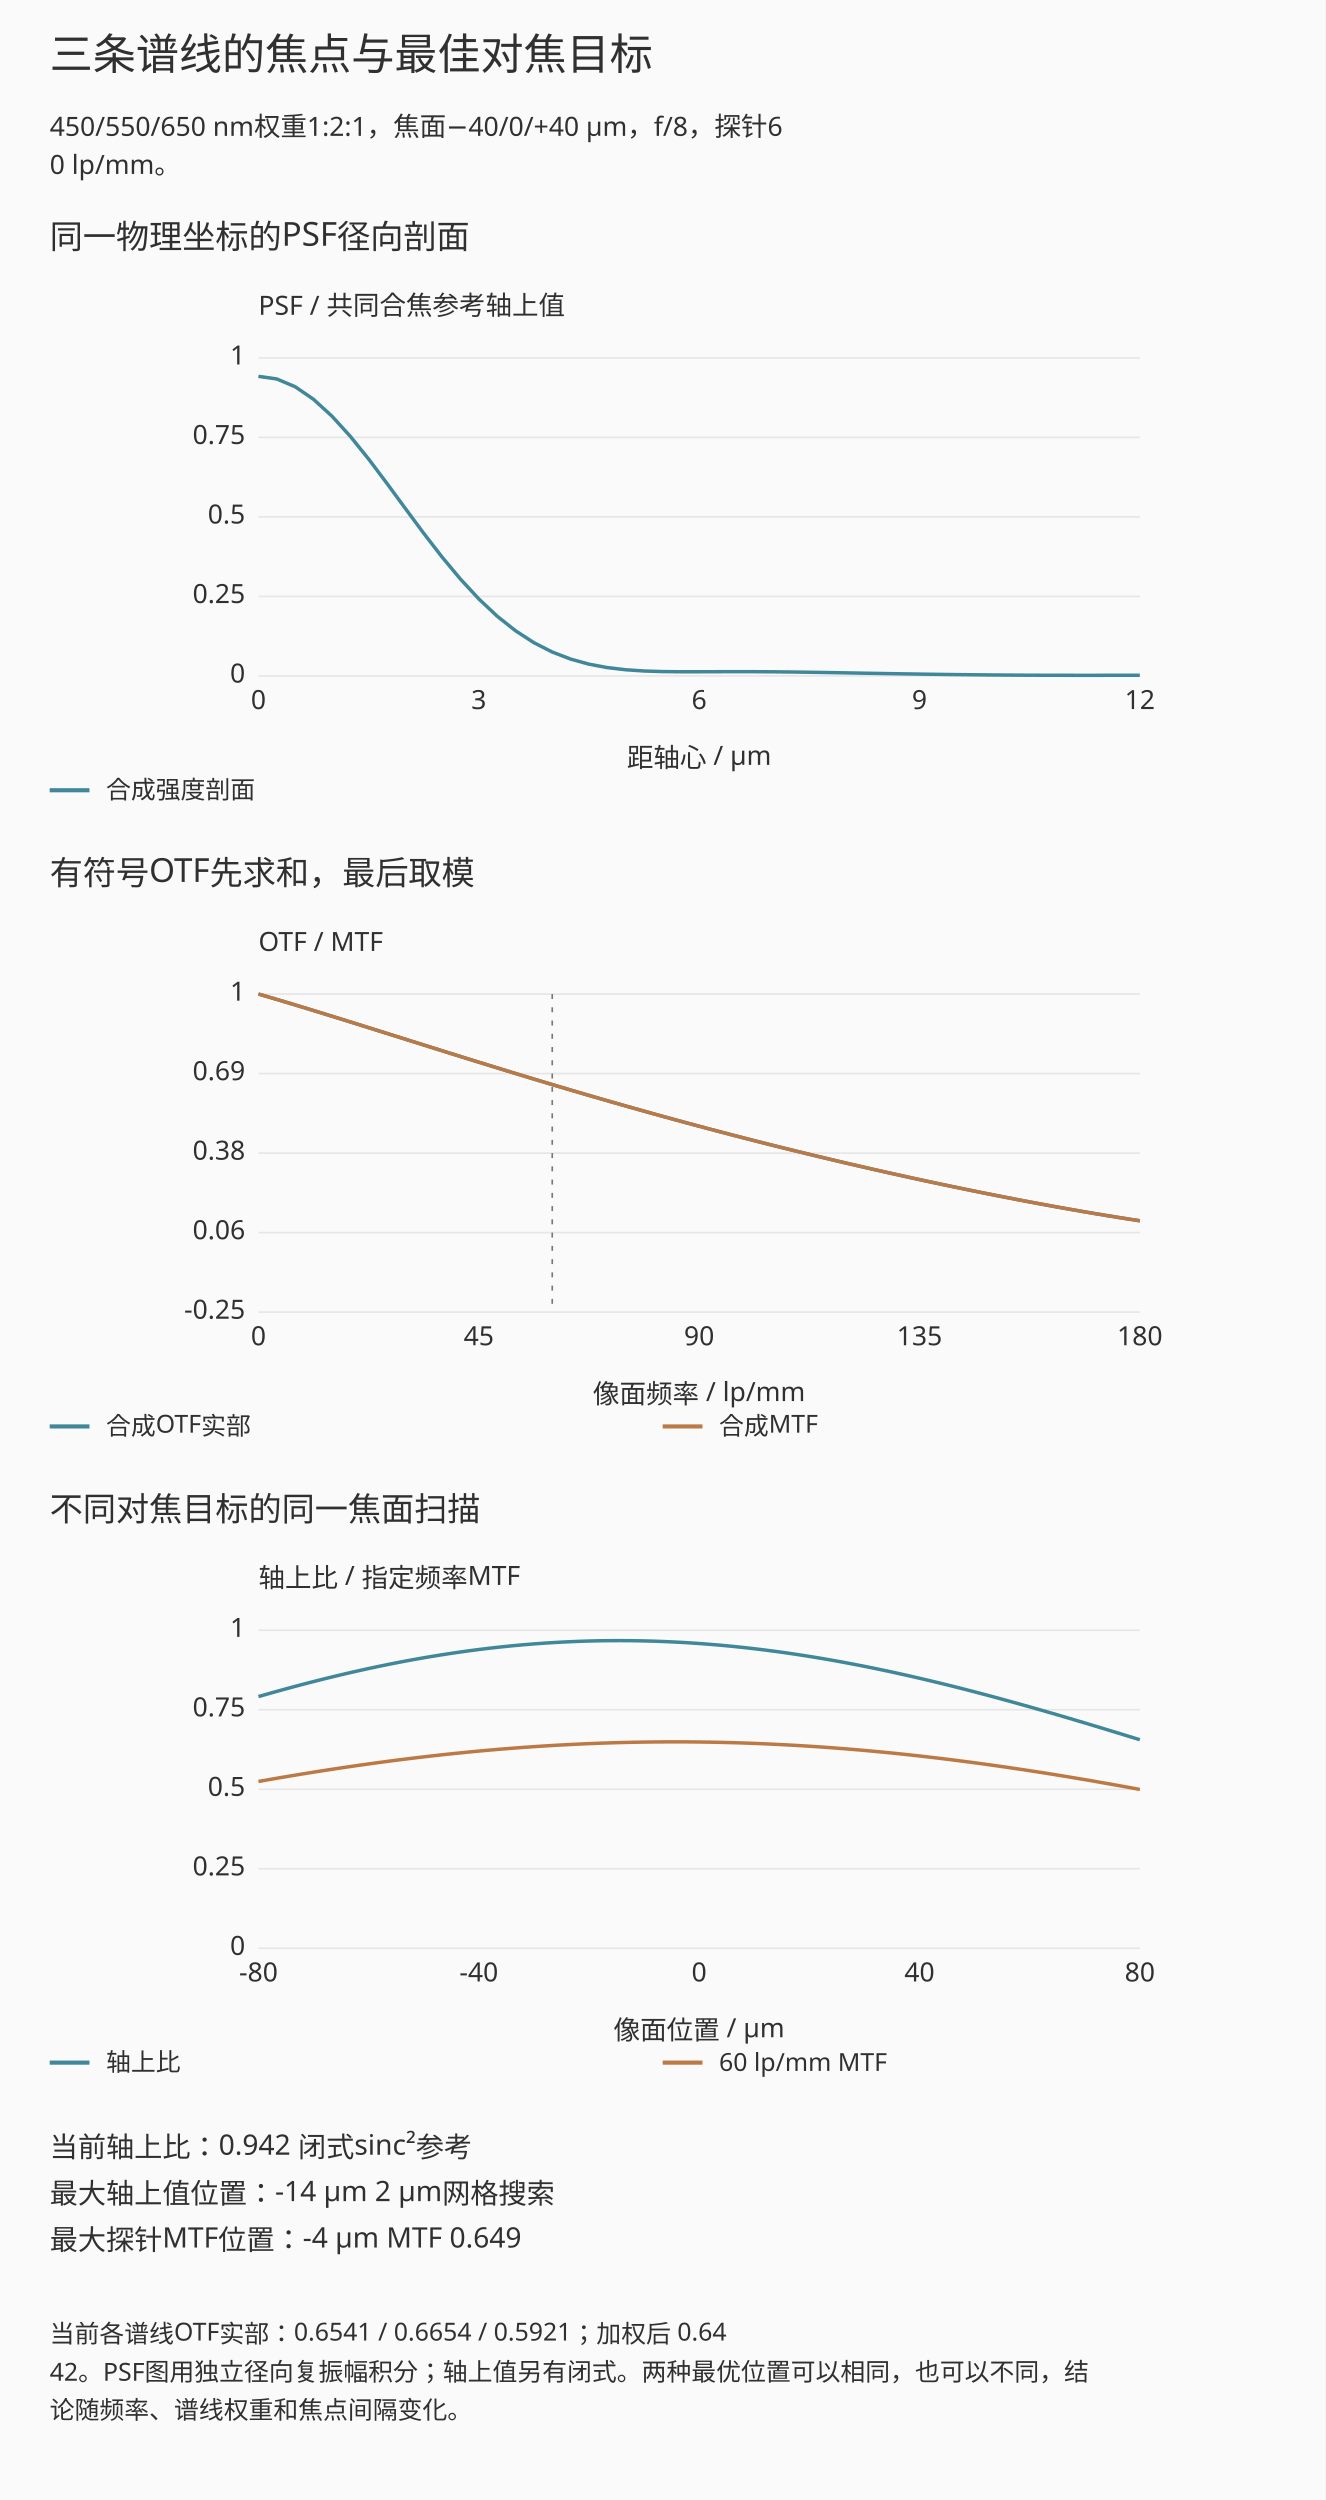
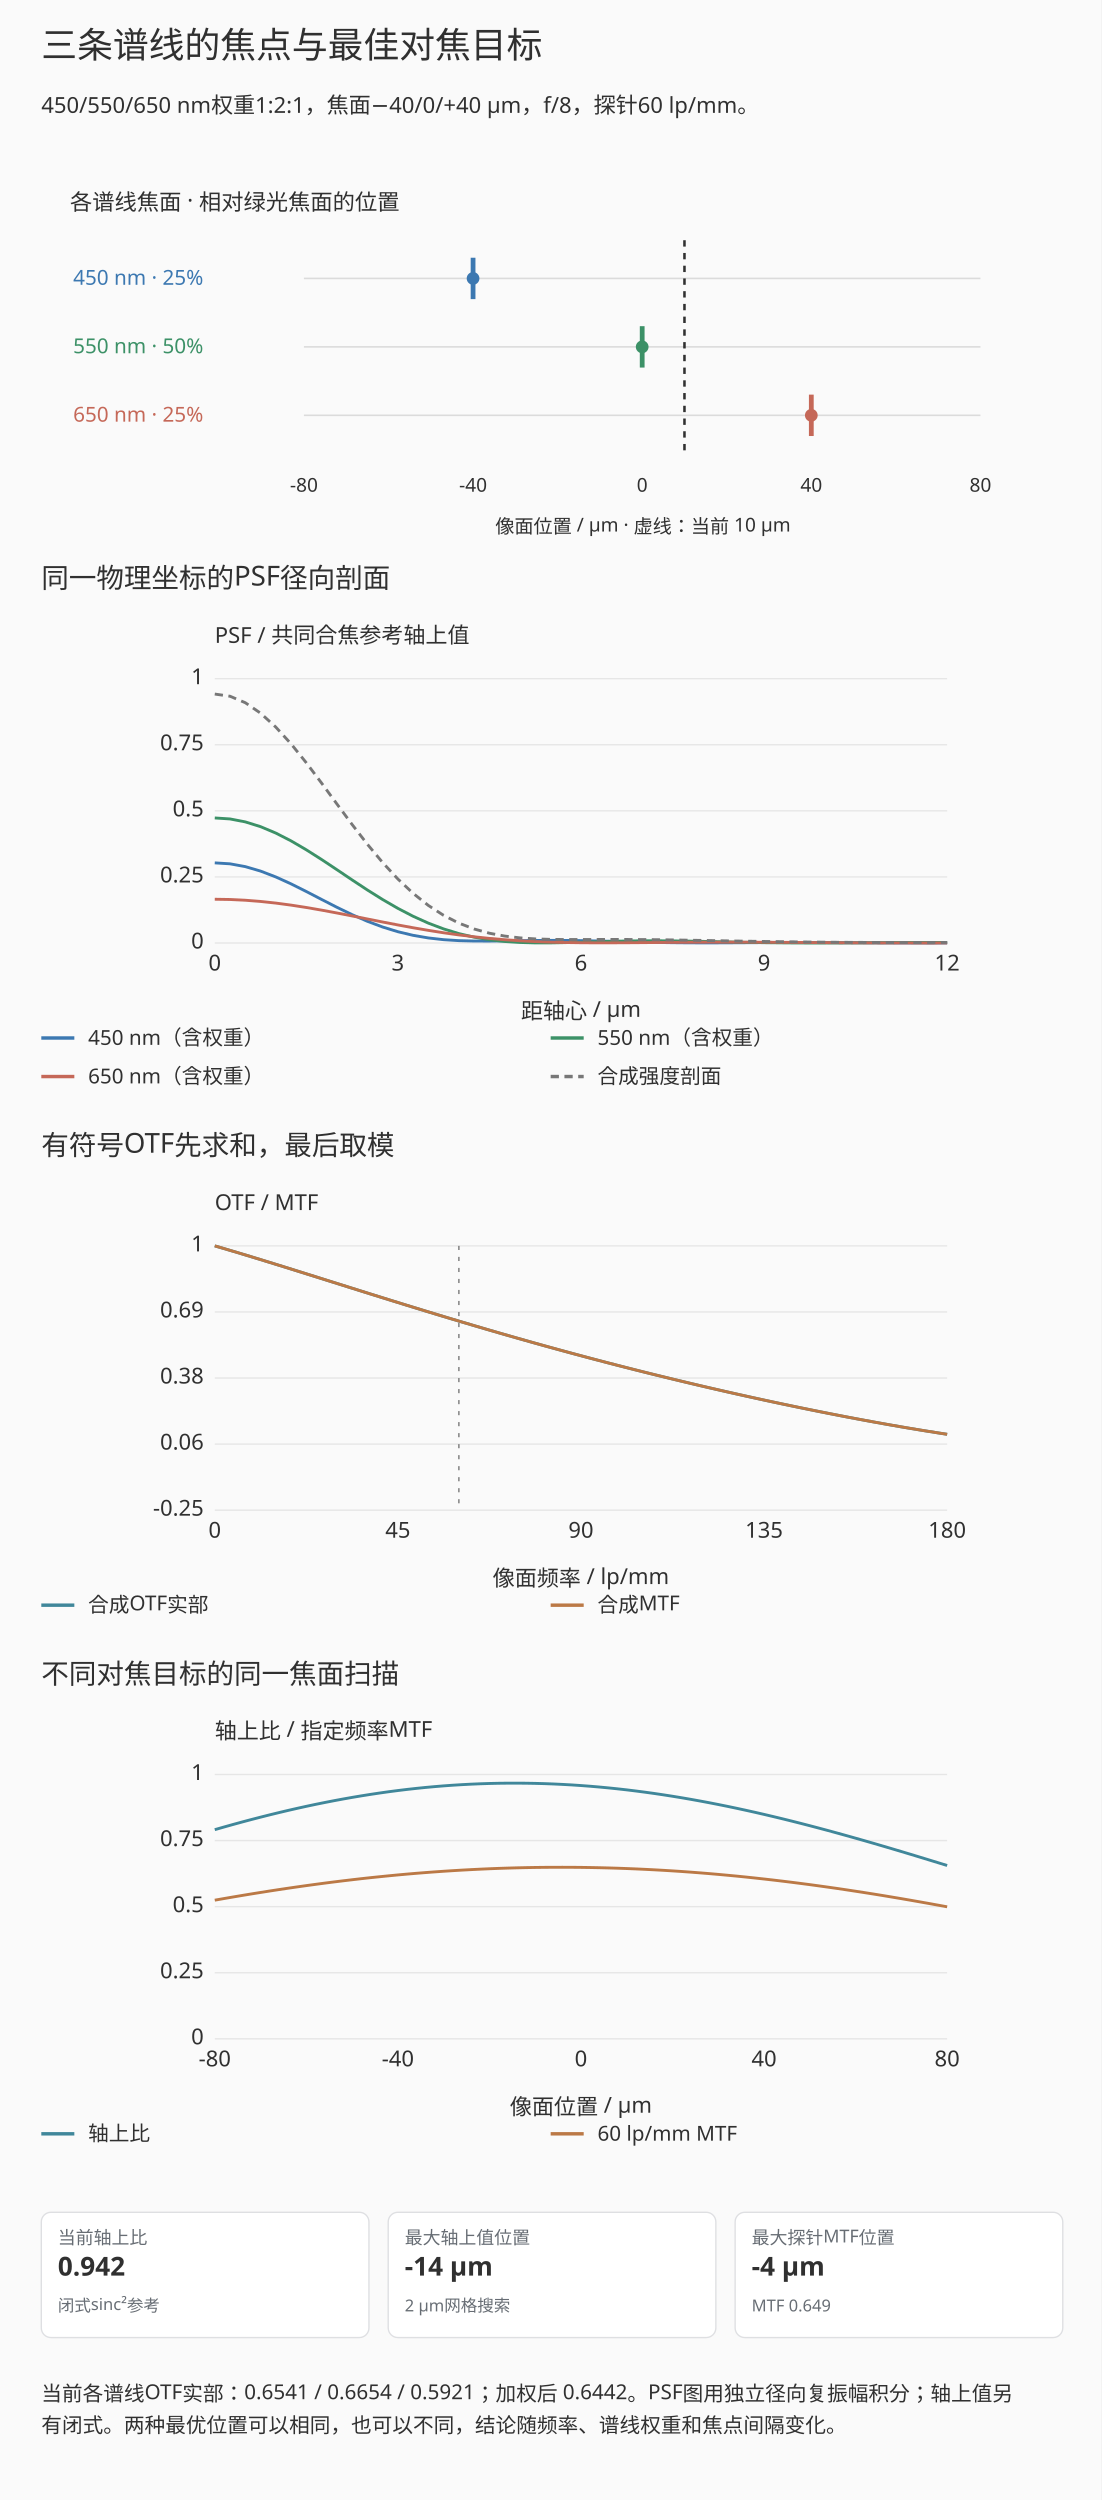
- <svg xmlns="http://www.w3.org/2000/svg" width="800" height="1509" viewBox="0 0 800 1509" role="img" aria-label="互动示意：轴向色差下三谱线PSF与有符号OTF的合成" style="color:#303030;font:16px sans-serif">
-   <style>text{fill:currentColor;font-family:sans-serif}</style>
+ <svg xmlns="http://www.w3.org/2000/svg" width="800" height="1816" viewBox="0 0 800 1816" role="img" aria-label="互动示意：轴向色差下三谱线PSF与有符号OTF的合成" style="color:#303030;fill:currentColor;font:16px sans-serif">
+   <style>text{font-family:sans-serif}</style>
  <rect width="800" height="100%" fill="#fafafa" />
  <text x="30" y="42" font-size="26">三条谱线的焦点与最佳对焦目标</text>
-   <text x="30" y="82">450/550/650 nm权重1:2:1，焦面−40/0/+40 μm，f/8，探针6</text>
-   <text x="30" y="105">0 lp/mm。</text>
-   <text x="30" y="150" font-size="20">同一物理坐标的PSF径向剖面</text>
-   <svg x="30" y="166" width="740" height="300" role="img" aria-label="同一物理坐标的PSF径向剖面" viewBox="0 0 640 300">
+   <text x="30" y="82">450/550/650 nm权重1:2:1，焦面−40/0/+40 μm，f/8，探针60 lp/mm。</text>
+   <svg x="30" y="127" width="740" height="280" class="drawing" viewBox="0 0 640 240" role="img" aria-label="450、550、650纳米的指定焦面与当前检测面，百分数为检测信号权重">
+     <text x="18" y="21" style="font-size:14px">各谱线焦面 · 相对绿光焦面的位置</text>
+     <path d="M404.062 40V174" stroke="currentColor" stroke-width="1.6" stroke-dasharray="4 4" />
+     <g opacity="1">
+       <text x="20" y="68" style="font-size:13px" fill="#3c78b1">450 nm · 25%</text>
+       <path d="M165 64H590" stroke="currentColor" opacity=".16" />
+       <path d="M271.25 51V77" stroke="#3c78b1" stroke-width="3" />
+       <circle cx="271.25" cy="64" r="4" fill="#3c78b1" />
+     </g>
+     <g opacity="1">
+       <text x="20" y="111" style="font-size:13px" fill="#3c9167">550 nm · 50%</text>
+       <path d="M165 107H590" stroke="currentColor" opacity=".16" />
+       <path d="M377.5 94V120" stroke="#3c9167" stroke-width="3" />
+       <circle cx="377.5" cy="107" r="4" fill="#3c9167" />
+     </g>
+     <g opacity="1">
+       <text x="20" y="154" style="font-size:13px" fill="#c56858">650 nm · 25%</text>
+       <path d="M165 150H590" stroke="currentColor" opacity=".16" />
+       <path d="M483.75 137V163" stroke="#c56858" stroke-width="3" />
+       <circle cx="483.75" cy="150" r="4" fill="#c56858" />
+     </g>
+     <text x="165" y="198" text-anchor="middle" style="font-size:12px">-80</text>
+     <text x="271.25" y="198" text-anchor="middle" style="font-size:12px">-40</text>
+     <text x="377.5" y="198" text-anchor="middle" style="font-size:12px">0</text>
+     <text x="483.75" y="198" text-anchor="middle" style="font-size:12px">40</text>
+     <text x="590" y="198" text-anchor="middle" style="font-size:12px">80</text>
+     <text x="378" y="224" text-anchor="middle" style="font-size:12px">像面位置 / μm · 虚线：当前 10 μm</text>
+   </svg>
+   <text x="30" y="427" font-size="20">同一物理坐标的PSF径向剖面</text>
+   <svg x="30" y="443" width="740" height="300" role="img" aria-label="同一物理坐标的PSF径向剖面" viewBox="0 0 640 300">
    <path d="M76,242H608" stroke="currentColor" opacity=".10" />
    <text x="68" y="246" text-anchor="end">0</text>
    <text x="76" y="262" text-anchor="middle">0</text>
    <path d="M76,194H608" stroke="currentColor" opacity=".10" />
    <text x="68" y="198" text-anchor="end">0.25</text>
    <text x="209" y="262" text-anchor="middle">3</text>
    <path d="M76,146H608" stroke="currentColor" opacity=".10" />
    <text x="68" y="150" text-anchor="end">0.5</text>
    <text x="342" y="262" text-anchor="middle">6</text>
    <path d="M76,98H608" stroke="currentColor" opacity=".10" />
    <text x="68" y="102" text-anchor="end">0.75</text>
    <text x="475" y="262" text-anchor="middle">9</text>
    <path d="M76,50H608" stroke="currentColor" opacity=".10" />
    <text x="68" y="54" text-anchor="end">1</text>
    <text x="608" y="262" text-anchor="middle">12</text>
-     <path d="M76.00,61.16 L87.08,62.75 L98.17,67.45 L109.25,75.04 L120.33,85.16 L131.42,97.35 L142.50,111.09 L153.58,125.81 L164.67,140.93 L175.75,155.89 L186.83,170.23 L197.92,183.53 L209.00,195.50 L220.08,205.93 L231.17,214.73 L242.25,221.92 L253.33,227.57 L264.42,231.82 L275.50,234.89 L286.58,236.96 L297.67,238.27 L308.75,239.01 L319.83,239.36 L330.92,239.48 L342.00,239.48 L353.08,239.44 L364.17,239.42 L375.25,239.43 L386.33,239.50 L397.42,239.61 L408.50,239.77 L419.58,239.95 L430.67,240.14 L441.75,240.34 L452.83,240.53 L463.92,240.71 L475.00,240.88 L486.08,241.04 L497.17,241.18 L508.25,241.30 L519.33,241.41 L530.42,241.49 L541.50,241.55 L552.58,241.59 L563.67,241.61 L574.75,241.62 L585.83,241.61 L596.92,241.60 L608.00,241.58" fill="none" stroke="#40879a" stroke-width="2.1" />
+     <path d="M76.00,183.79 L87.08,184.48 L98.17,186.51 L109.25,189.75 L120.33,194.01 L131.42,199.05 L142.50,204.60 L153.58,210.35 L164.67,216.03 L175.75,221.39 L186.83,226.22 L197.92,230.38 L209.00,233.79 L220.08,236.43 L231.17,238.33 L242.25,239.58 L253.33,240.28 L264.42,240.57 L275.50,240.59 L286.58,240.46 L297.67,240.28 L308.75,240.14 L319.83,240.08 L330.92,240.12 L342.00,240.27 L353.08,240.51 L364.17,240.79 L375.25,241.09 L386.33,241.37 L397.42,241.60 L408.50,241.77 L419.58,241.87 L430.67,241.91 L441.75,241.89 L452.83,241.84 L463.92,241.78 L475.00,241.72 L486.08,241.67 L497.17,241.65 L508.25,241.66 L519.33,241.69 L530.42,241.75 L541.50,241.81 L552.58,241.87 L563.67,241.92 L574.75,241.96 L585.83,241.98 L596.92,241.99 L608.00,241.97" fill="none" stroke="#3c78b1" stroke-width="2.1" />
+     <path d="M76.00,151.16 L87.08,151.88 L98.17,154.02 L109.25,157.48 L120.33,162.14 L131.42,167.82 L142.50,174.30 L153.58,181.34 L164.67,188.71 L175.75,196.16 L186.83,203.47 L197.92,210.41 L209.00,216.83 L220.08,222.58 L231.17,227.58 L242.25,231.77 L253.33,235.16 L264.42,237.76 L275.50,239.64 L286.58,240.89 L297.67,241.61 L308.75,241.92 L319.83,241.91 L330.92,241.71 L342.00,241.40 L353.08,241.06 L364.17,240.76 L375.25,240.53 L386.33,240.41 L397.42,240.38 L408.50,240.46 L419.58,240.61 L430.67,240.82 L441.75,241.06 L452.83,241.31 L463.92,241.54 L475.00,241.73 L486.08,241.87 L497.17,241.96 L508.25,242.00 L519.33,241.99 L530.42,241.95 L541.50,241.88 L552.58,241.81 L563.67,241.73 L574.75,241.67 L585.83,241.64 L596.92,241.62 L608.00,241.63" fill="none" stroke="#3c9167" stroke-width="2.1" />
+     <path d="M76.00,210.21 L87.08,210.39 L98.17,210.93 L109.25,211.81 L120.33,213.00 L131.42,214.48 L142.50,216.20 L153.58,218.12 L164.67,220.18 L175.75,222.34 L186.83,224.54 L197.92,226.74 L209.00,228.88 L220.08,230.92 L231.17,232.82 L242.25,234.57 L253.33,236.13 L264.42,237.49 L275.50,238.65 L286.58,239.61 L297.67,240.37 L308.75,240.95 L319.83,241.37 L330.92,241.65 L342.00,241.81 L353.08,241.87 L364.17,241.86 L375.25,241.81 L386.33,241.73 L397.42,241.63 L408.50,241.54 L419.58,241.46 L430.67,241.41 L441.75,241.38 L452.83,241.37 L463.92,241.40 L475.00,241.44 L486.08,241.50 L497.17,241.57 L508.25,241.65 L519.33,241.73 L530.42,241.80 L541.50,241.86 L552.58,241.92 L563.67,241.96 L574.75,241.98 L585.83,241.99 L596.92,241.99 L608.00,241.98" fill="none" stroke="#c56858" stroke-width="2.1" />
+     <path d="M76.00,61.16 L87.08,62.75 L98.17,67.45 L109.25,75.04 L120.33,85.16 L131.42,97.35 L142.50,111.09 L153.58,125.81 L164.67,140.93 L175.75,155.89 L186.83,170.23 L197.92,183.53 L209.00,195.50 L220.08,205.93 L231.17,214.73 L242.25,221.92 L253.33,227.57 L264.42,231.82 L275.50,234.89 L286.58,236.96 L297.67,238.27 L308.75,239.01 L319.83,239.36 L330.92,239.48 L342.00,239.48 L353.08,239.44 L364.17,239.42 L375.25,239.43 L386.33,239.50 L397.42,239.61 L408.50,239.77 L419.58,239.95 L430.67,240.14 L441.75,240.34 L452.83,240.53 L463.92,240.71 L475.00,240.88 L486.08,241.04 L497.17,241.18 L508.25,241.30 L519.33,241.41 L530.42,241.49 L541.50,241.55 L552.58,241.59 L563.67,241.61 L574.75,241.62 L585.83,241.61 L596.92,241.60 L608.00,241.58" fill="none" stroke="#777" stroke-width="2.1" stroke-dasharray="6 4" />
    <text x="76" y="24">PSF / 共同合焦参考轴上值</text>
    <text x="342" y="297" text-anchor="middle">距轴心 / μm</text>
  </svg>
-   <path d="M30,477h24" fill="none" stroke="#40879a" stroke-width="2.5" />
-   <text x="64" y="482" font-size="15">合成强度剖面</text>
-   <text x="30" y="534" font-size="20">有符号OTF先求和，最后取模</text>
-   <svg x="30" y="550" width="740" height="300" role="img" aria-label="有符号OTF先求和，最后取模" viewBox="0 0 640 300">
+   <path d="M30,754h24" fill="none" stroke="#3c78b1" stroke-width="2.5" />
+   <text x="64" y="759" font-size="15">450 nm（含权重）</text>
+   <path d="M400,754h24" fill="none" stroke="#3c9167" stroke-width="2.5" />
+   <text x="434" y="759" font-size="15">550 nm（含权重）</text>
+   <path d="M30,782h24" fill="none" stroke="#c56858" stroke-width="2.5" />
+   <text x="64" y="787" font-size="15">650 nm（含权重）</text>
+   <path d="M400,782h24" fill="none" stroke="#777" stroke-width="2.5" stroke-dasharray="6 4" />
+   <text x="434" y="787" font-size="15">合成强度剖面</text>
+   <text x="30" y="839" font-size="20">有符号OTF先求和，最后取模</text>
+   <svg x="30" y="855" width="740" height="300" role="img" aria-label="有符号OTF先求和，最后取模" viewBox="0 0 640 300">
    <path d="M76,242H608" stroke="currentColor" opacity=".10" />
    <text x="68" y="246" text-anchor="end">-0.25</text>
    <text x="76" y="262" text-anchor="middle">0</text>
    <path d="M76,194H608" stroke="currentColor" opacity=".10" />
    <text x="68" y="198" text-anchor="end">0.06</text>
    <text x="209" y="262" text-anchor="middle">45</text>
    <path d="M76,146H608" stroke="currentColor" opacity=".10" />
    <text x="68" y="150" text-anchor="end">0.38</text>
    <text x="342" y="262" text-anchor="middle">90</text>
    <path d="M76,98H608" stroke="currentColor" opacity=".10" />
    <text x="68" y="102" text-anchor="end">0.69</text>
    <text x="475" y="262" text-anchor="middle">135</text>
    <path d="M76,50H608" stroke="currentColor" opacity=".10" />
    <text x="68" y="54" text-anchor="end">1</text>
    <text x="608" y="262" text-anchor="middle">180</text>
    <path d="M253.333,50V242" stroke="#777" stroke-dasharray="3 5" />
    <text x="253.333" y="41" text-anchor="middle" />
    <path d="M76.00,50.00 L82.65,51.95 L89.30,53.92 L95.95,55.91 L102.60,57.93 L109.25,59.96 L115.90,62.01 L122.55,64.07 L129.20,66.13 L135.85,68.21 L142.50,70.30 L149.15,72.38 L155.80,74.48 L162.45,76.57 L169.10,78.66 L175.75,80.75 L182.40,82.84 L189.05,84.93 L195.70,87.00 L202.35,89.08 L209.00,91.14 L215.65,93.20 L222.30,95.24 L228.95,97.28 L235.60,99.30 L242.25,101.32 L248.90,103.32 L255.55,105.31 L262.20,107.28 L268.85,109.24 L275.50,111.19 L282.15,113.12 L288.80,115.04 L295.45,116.94 L302.10,118.82 L308.75,120.69 L315.40,122.55 L322.05,124.38 L328.70,126.20 L335.35,128.01 L342.00,129.79 L348.65,131.57 L355.30,133.32 L361.95,135.06 L368.60,136.78 L375.25,138.48 L381.90,140.17 L388.55,141.84 L395.20,143.49 L401.85,145.12 L408.50,146.74 L415.15,148.34 L421.80,149.93 L428.45,151.50 L435.10,153.05 L441.75,154.58 L448.40,156.10 L455.05,157.60 L461.70,159.08 L468.35,160.55 L475.00,162.00 L481.65,163.43 L488.30,164.84 L494.95,166.23 L501.60,167.61 L508.25,168.97 L514.90,170.31 L521.55,171.63 L528.20,172.93 L534.85,174.22 L541.50,175.48 L548.15,176.72 L554.80,177.94 L561.45,179.14 L568.10,180.32 L574.75,181.48 L581.40,182.61 L588.05,183.71 L594.70,184.79 L601.35,185.84 L608.00,186.87" fill="none" stroke="#40879a" stroke-width="2.1" />
    <path d="M76.00,50.00 L82.65,51.95 L89.30,53.92 L95.95,55.91 L102.60,57.93 L109.25,59.96 L115.90,62.01 L122.55,64.07 L129.20,66.13 L135.85,68.21 L142.50,70.30 L149.15,72.38 L155.80,74.48 L162.45,76.57 L169.10,78.66 L175.75,80.75 L182.40,82.84 L189.05,84.93 L195.70,87.00 L202.35,89.08 L209.00,91.14 L215.65,93.20 L222.30,95.24 L228.95,97.28 L235.60,99.30 L242.25,101.32 L248.90,103.32 L255.55,105.31 L262.20,107.28 L268.85,109.24 L275.50,111.19 L282.15,113.12 L288.80,115.04 L295.45,116.94 L302.10,118.82 L308.75,120.69 L315.40,122.55 L322.05,124.38 L328.70,126.20 L335.35,128.01 L342.00,129.79 L348.65,131.57 L355.30,133.32 L361.95,135.06 L368.60,136.78 L375.25,138.48 L381.90,140.17 L388.55,141.84 L395.20,143.49 L401.85,145.12 L408.50,146.74 L415.15,148.34 L421.80,149.93 L428.45,151.50 L435.10,153.05 L441.75,154.58 L448.40,156.10 L455.05,157.60 L461.70,159.08 L468.35,160.55 L475.00,162.00 L481.65,163.43 L488.30,164.84 L494.95,166.23 L501.60,167.61 L508.25,168.97 L514.90,170.31 L521.55,171.63 L528.20,172.93 L534.85,174.22 L541.50,175.48 L548.15,176.72 L554.80,177.94 L561.45,179.14 L568.10,180.32 L574.75,181.48 L581.40,182.61 L588.05,183.71 L594.70,184.79 L601.35,185.84 L608.00,186.87" fill="none" stroke="#bb7946" stroke-width="2.1" />
    <text x="76" y="24">OTF / MTF</text>
    <text x="342" y="297" text-anchor="middle">像面频率 / lp/mm</text>
  </svg>
-   <path d="M30,861h24" fill="none" stroke="#40879a" stroke-width="2.5" />
-   <text x="64" y="866" font-size="15">合成OTF实部</text>
-   <path d="M400,861h24" fill="none" stroke="#bb7946" stroke-width="2.5" />
-   <text x="434" y="866" font-size="15">合成MTF</text>
-   <text x="30" y="918" font-size="20">不同对焦目标的同一焦面扫描</text>
-   <svg x="30" y="934" width="740" height="300" role="img" aria-label="不同对焦目标的同一焦面扫描" viewBox="0 0 640 300">
+   <path d="M30,1166h24" fill="none" stroke="#40879a" stroke-width="2.5" />
+   <text x="64" y="1171" font-size="15">合成OTF实部</text>
+   <path d="M400,1166h24" fill="none" stroke="#bb7946" stroke-width="2.5" />
+   <text x="434" y="1171" font-size="15">合成MTF</text>
+   <text x="30" y="1223" font-size="20">不同对焦目标的同一焦面扫描</text>
+   <svg x="30" y="1239" width="740" height="300" role="img" aria-label="不同对焦目标的同一焦面扫描" viewBox="0 0 640 300">
    <path d="M76,242H608" stroke="currentColor" opacity=".10" />
    <text x="68" y="246" text-anchor="end">0</text>
    <text x="76" y="262" text-anchor="middle">-80</text>
    <path d="M76,194H608" stroke="currentColor" opacity=".10" />
    <text x="68" y="198" text-anchor="end">0.25</text>
    <text x="209" y="262" text-anchor="middle">-40</text>
    <path d="M76,146H608" stroke="currentColor" opacity=".10" />
    <text x="68" y="150" text-anchor="end">0.5</text>
    <text x="342" y="262" text-anchor="middle">0</text>
    <path d="M76,98H608" stroke="currentColor" opacity=".10" />
    <text x="68" y="102" text-anchor="end">0.75</text>
    <text x="475" y="262" text-anchor="middle">40</text>
    <path d="M76,50H608" stroke="currentColor" opacity=".10" />
    <text x="68" y="54" text-anchor="end">1</text>
    <text x="608" y="262" text-anchor="middle">80</text>
    <path d="M76.00,90.07 L82.65,88.16 L89.30,86.30 L95.95,84.48 L102.60,82.71 L109.25,80.99 L115.90,79.31 L122.55,77.69 L129.20,76.11 L135.85,74.59 L142.50,73.12 L149.15,71.71 L155.80,70.36 L162.45,69.06 L169.10,67.82 L175.75,66.64 L182.40,65.52 L189.05,64.46 L195.70,63.46 L202.35,62.52 L209.00,61.65 L215.65,60.84 L222.30,60.10 L228.95,59.42 L235.60,58.81 L242.25,58.26 L248.90,57.78 L255.55,57.37 L262.20,57.02 L268.85,56.74 L275.50,56.52 L282.15,56.37 L288.80,56.29 L295.45,56.28 L302.10,56.33 L308.75,56.45 L315.40,56.63 L322.05,56.88 L328.70,57.20 L335.35,57.57 L342.00,58.02 L348.65,58.52 L355.30,59.09 L361.95,59.72 L368.60,60.41 L375.25,61.16 L381.90,61.98 L388.55,62.85 L395.20,63.77 L401.85,64.76 L408.50,65.80 L415.15,66.89 L421.80,68.04 L428.45,69.24 L435.10,70.49 L441.75,71.79 L448.40,73.13 L455.05,74.53 L461.70,75.97 L468.35,77.45 L475.00,78.98 L481.65,80.55 L488.30,82.15 L494.95,83.80 L501.60,85.48 L508.25,87.20 L514.90,88.95 L521.55,90.73 L528.20,92.55 L534.85,94.39 L541.50,96.26 L548.15,98.15 L554.80,100.07 L561.45,102.02 L568.10,103.98 L574.75,105.96 L581.40,107.96 L588.05,109.98 L594.70,112.01 L601.35,114.05 L608.00,116.10" fill="none" stroke="#40879a" stroke-width="2.1" />
    <path d="M76.00,141.29 L82.65,140.12 L89.30,138.97 L95.95,137.85 L102.60,136.75 L109.25,135.68 L115.90,134.63 L122.55,133.61 L129.20,132.61 L135.85,131.65 L142.50,130.71 L149.15,129.80 L155.80,128.91 L162.45,128.06 L169.10,127.24 L175.75,126.45 L182.40,125.68 L189.05,124.95 L195.70,124.26 L202.35,123.59 L209.00,122.95 L215.65,122.35 L222.30,121.78 L228.95,121.25 L235.60,120.75 L242.25,120.28 L248.90,119.85 L255.55,119.45 L262.20,119.09 L268.85,118.76 L275.50,118.46 L282.15,118.20 L288.80,117.98 L295.45,117.79 L302.10,117.64 L308.75,117.52 L315.40,117.44 L322.05,117.40 L328.70,117.39 L335.35,117.41 L342.00,117.47 L348.65,117.57 L355.30,117.70 L361.95,117.87 L368.60,118.07 L375.25,118.31 L381.90,118.58 L388.55,118.89 L395.20,119.23 L401.85,119.60 L408.50,120.01 L415.15,120.45 L421.80,120.93 L428.45,121.44 L435.10,121.98 L441.75,122.56 L448.40,123.17 L455.05,123.80 L461.70,124.47 L468.35,125.18 L475.00,125.91 L481.65,126.67 L488.30,127.46 L494.95,128.28 L501.60,129.13 L508.25,130.00 L514.90,130.91 L521.55,131.84 L528.20,132.79 L534.85,133.78 L541.50,134.79 L548.15,135.82 L554.80,136.87 L561.45,137.95 L568.10,139.06 L574.75,140.18 L581.40,141.33 L588.05,142.50 L594.70,143.68 L601.35,144.89 L608.00,146.11" fill="none" stroke="#bb7946" stroke-width="2.1" />
    <text x="76" y="24">轴上比 / 指定频率MTF</text>
    <text x="342" y="297" text-anchor="middle">像面位置 / μm</text>
  </svg>
-   <path d="M30,1245h24" fill="none" stroke="#40879a" stroke-width="2.5" />
-   <text x="64" y="1250" font-size="15">轴上比</text>
-   <path d="M400,1245h24" fill="none" stroke="#bb7946" stroke-width="2.5" />
-   <text x="434" y="1250" font-size="15">60 lp/mm MTF</text>
-   <text x="30" y="1302" font-size="17">当前轴上比：0.942  闭式sinc²参考</text>
-   <text x="30" y="1330" font-size="17">最大轴上值位置：-14 μm  2 μm网格搜索</text>
-   <text x="30" y="1358" font-size="17">最大探针MTF位置：-4 μm  MTF 0.649</text>
-   <text x="30" y="1414" font-size="15">当前各谱线OTF实部：0.6541 / 0.6654 / 0.5921；加权后 0.64</text>
-   <text x="30" y="1437" font-size="15">42。PSF图用独立径向复振幅积分；轴上值另有闭式。两种最优位置可以相同，也可以不同，结</text>
-   <text x="30" y="1460" font-size="15">论随频率、谱线权重和焦点间隔变化。</text>
+   <path d="M30,1550h24" fill="none" stroke="#40879a" stroke-width="2.5" />
+   <text x="64" y="1555" font-size="15">轴上比</text>
+   <path d="M400,1550h24" fill="none" stroke="#bb7946" stroke-width="2.5" />
+   <text x="434" y="1555" font-size="15">60 lp/mm MTF</text>
+   <rect x="30" y="1607" width="238" height="91" rx="7" fill="#fff" stroke="#dedfe2" />
+   <text x="42" y="1630" font-size="13" fill="#676d74">当前轴上比</text>
+   <text x="42" y="1653" font-size="19" font-weight="600">0.942</text>
+   <text x="42" y="1679" font-size="12" fill="#676d74">闭式sinc²参考</text>
+   <rect x="282" y="1607" width="238" height="91" rx="7" fill="#fff" stroke="#dedfe2" />
+   <text x="294" y="1630" font-size="13" fill="#676d74">最大轴上值位置</text>
+   <text x="294" y="1653" font-size="19" font-weight="600">-14 μm</text>
+   <text x="294" y="1679" font-size="12" fill="#676d74">2 μm网格搜索</text>
+   <rect x="534" y="1607" width="238" height="91" rx="7" fill="#fff" stroke="#dedfe2" />
+   <text x="546" y="1630" font-size="13" fill="#676d74">最大探针MTF位置</text>
+   <text x="546" y="1653" font-size="19" font-weight="600">-4 μm</text>
+   <text x="546" y="1679" font-size="12" fill="#676d74">MTF 0.649</text>
+   <text x="30" y="1744" font-size="15">当前各谱线OTF实部：0.6541 / 0.6654 / 0.5921；加权后 0.6442。PSF图用独立径向复振幅积分；轴上值另</text>
+   <text x="30" y="1767" font-size="15">有闭式。两种最优位置可以相同，也可以不同，结论随频率、谱线权重和焦点间隔变化。</text>
</svg>
